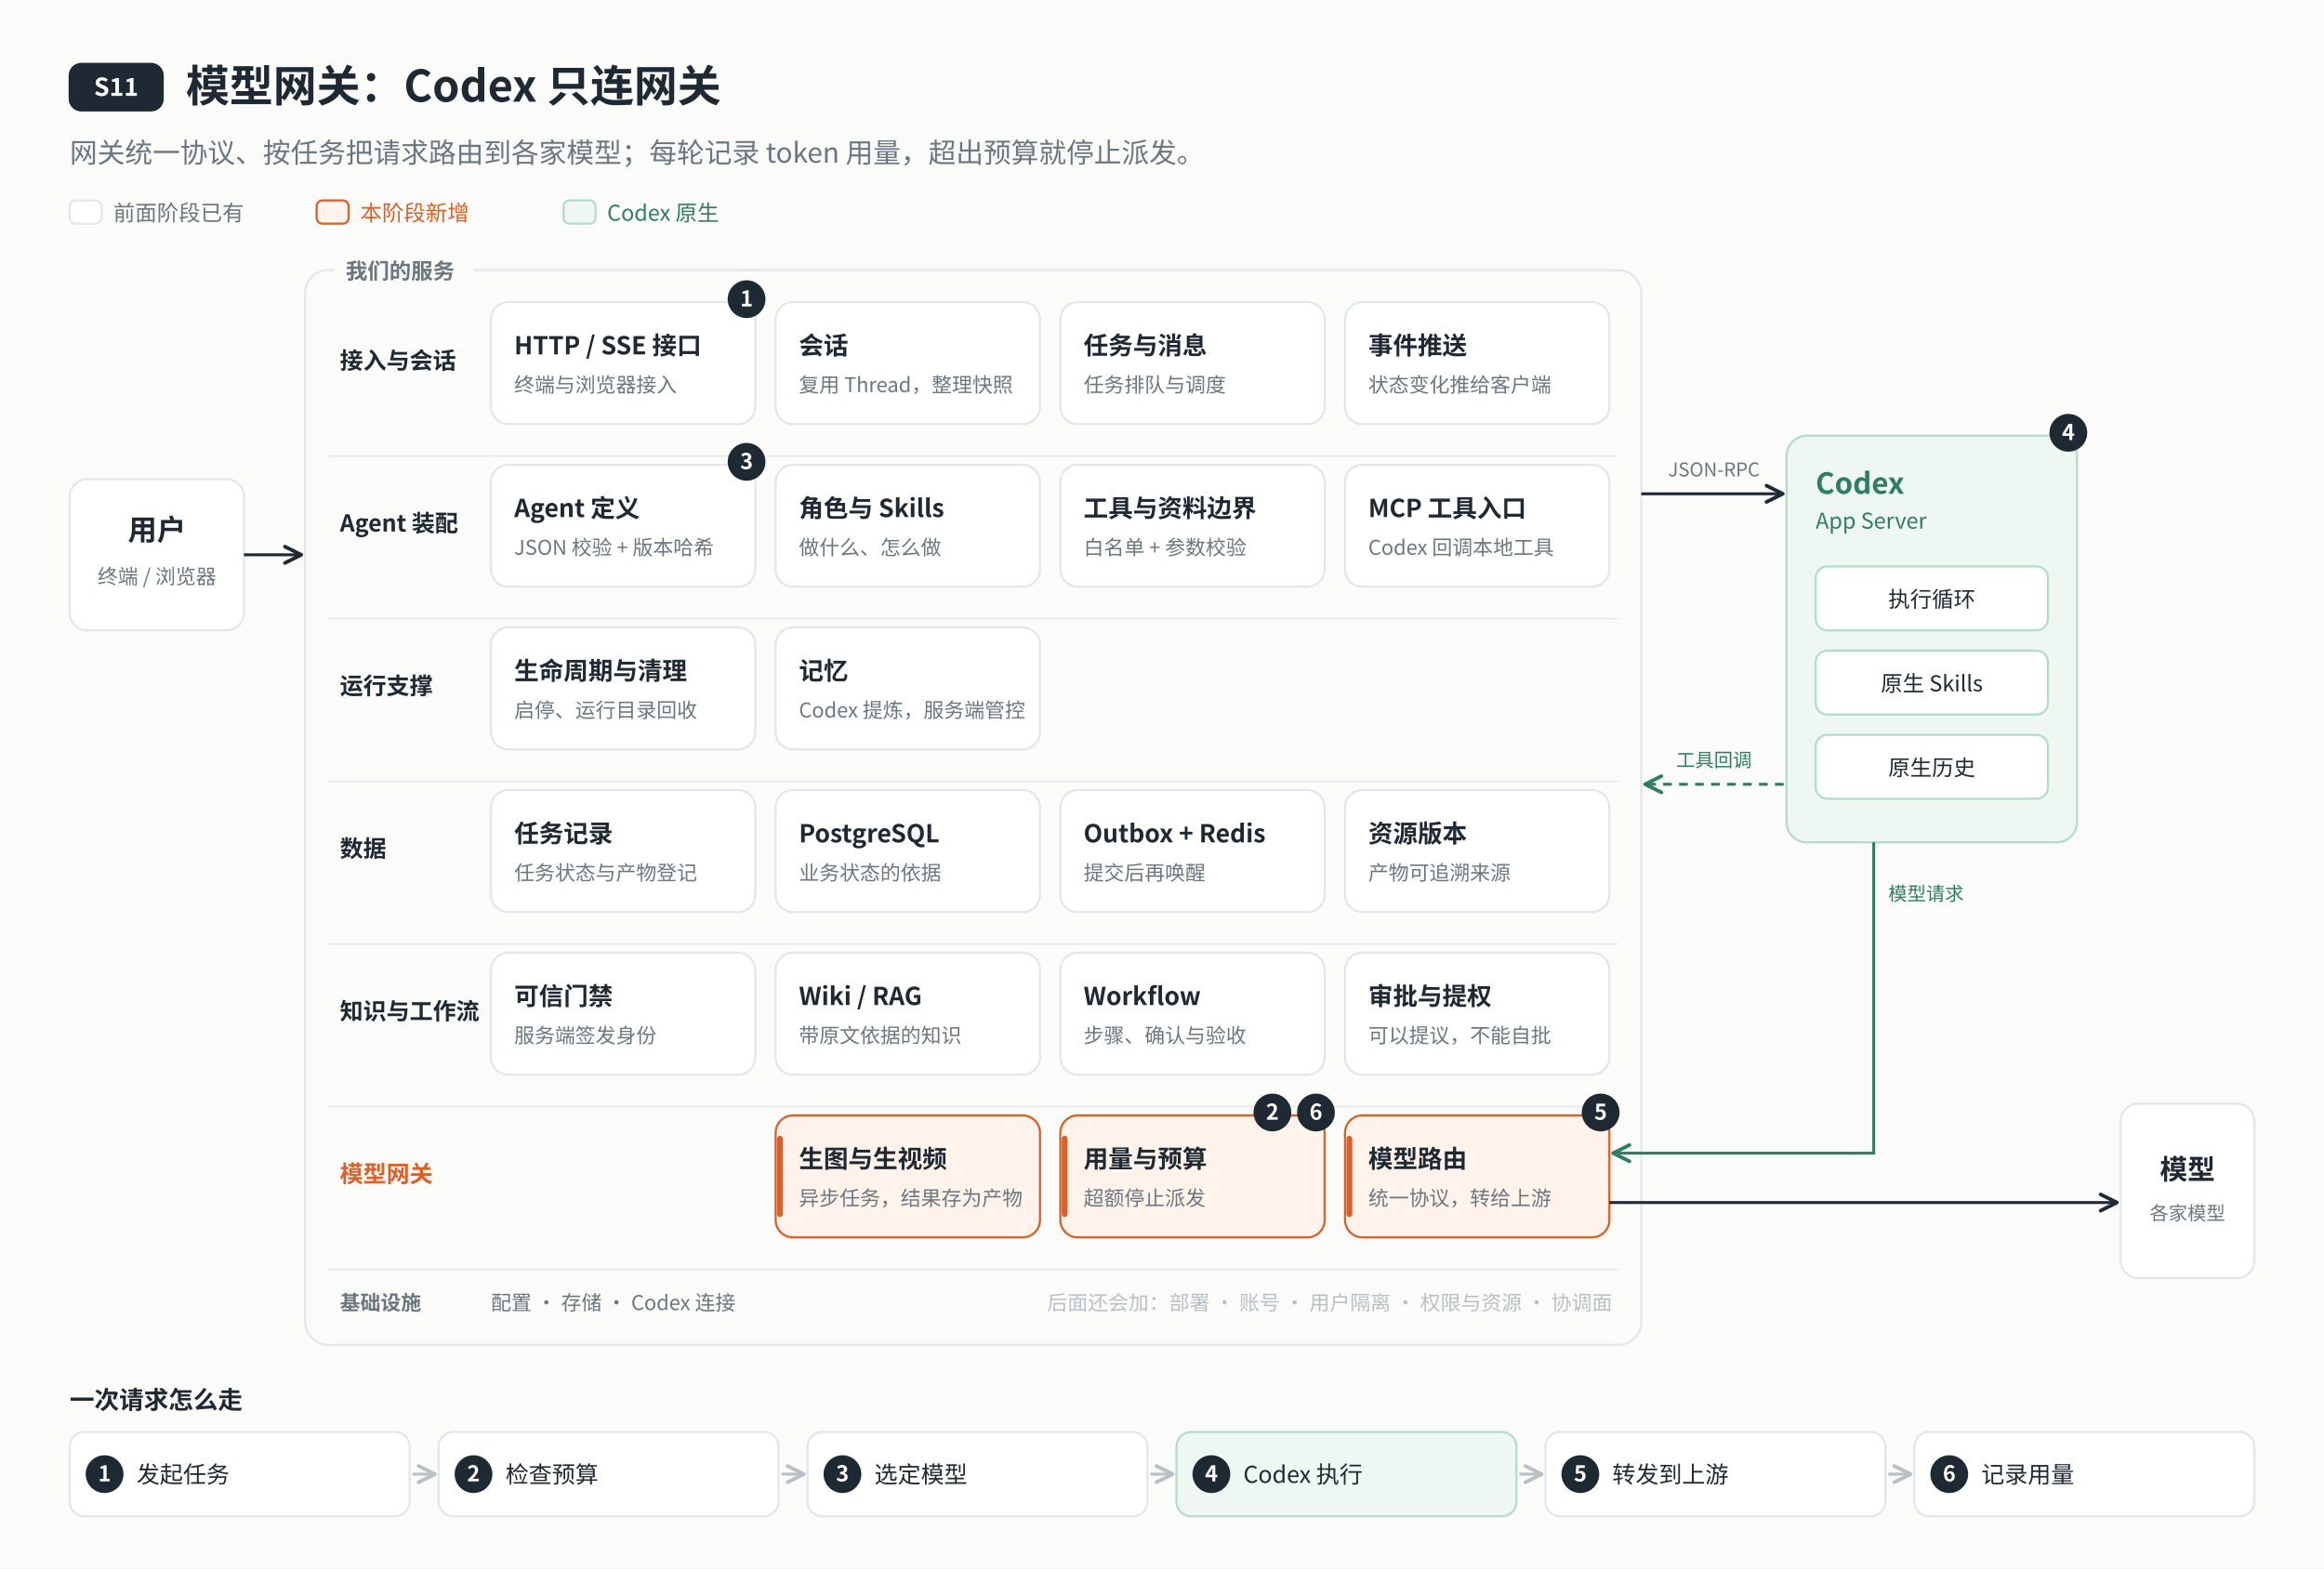
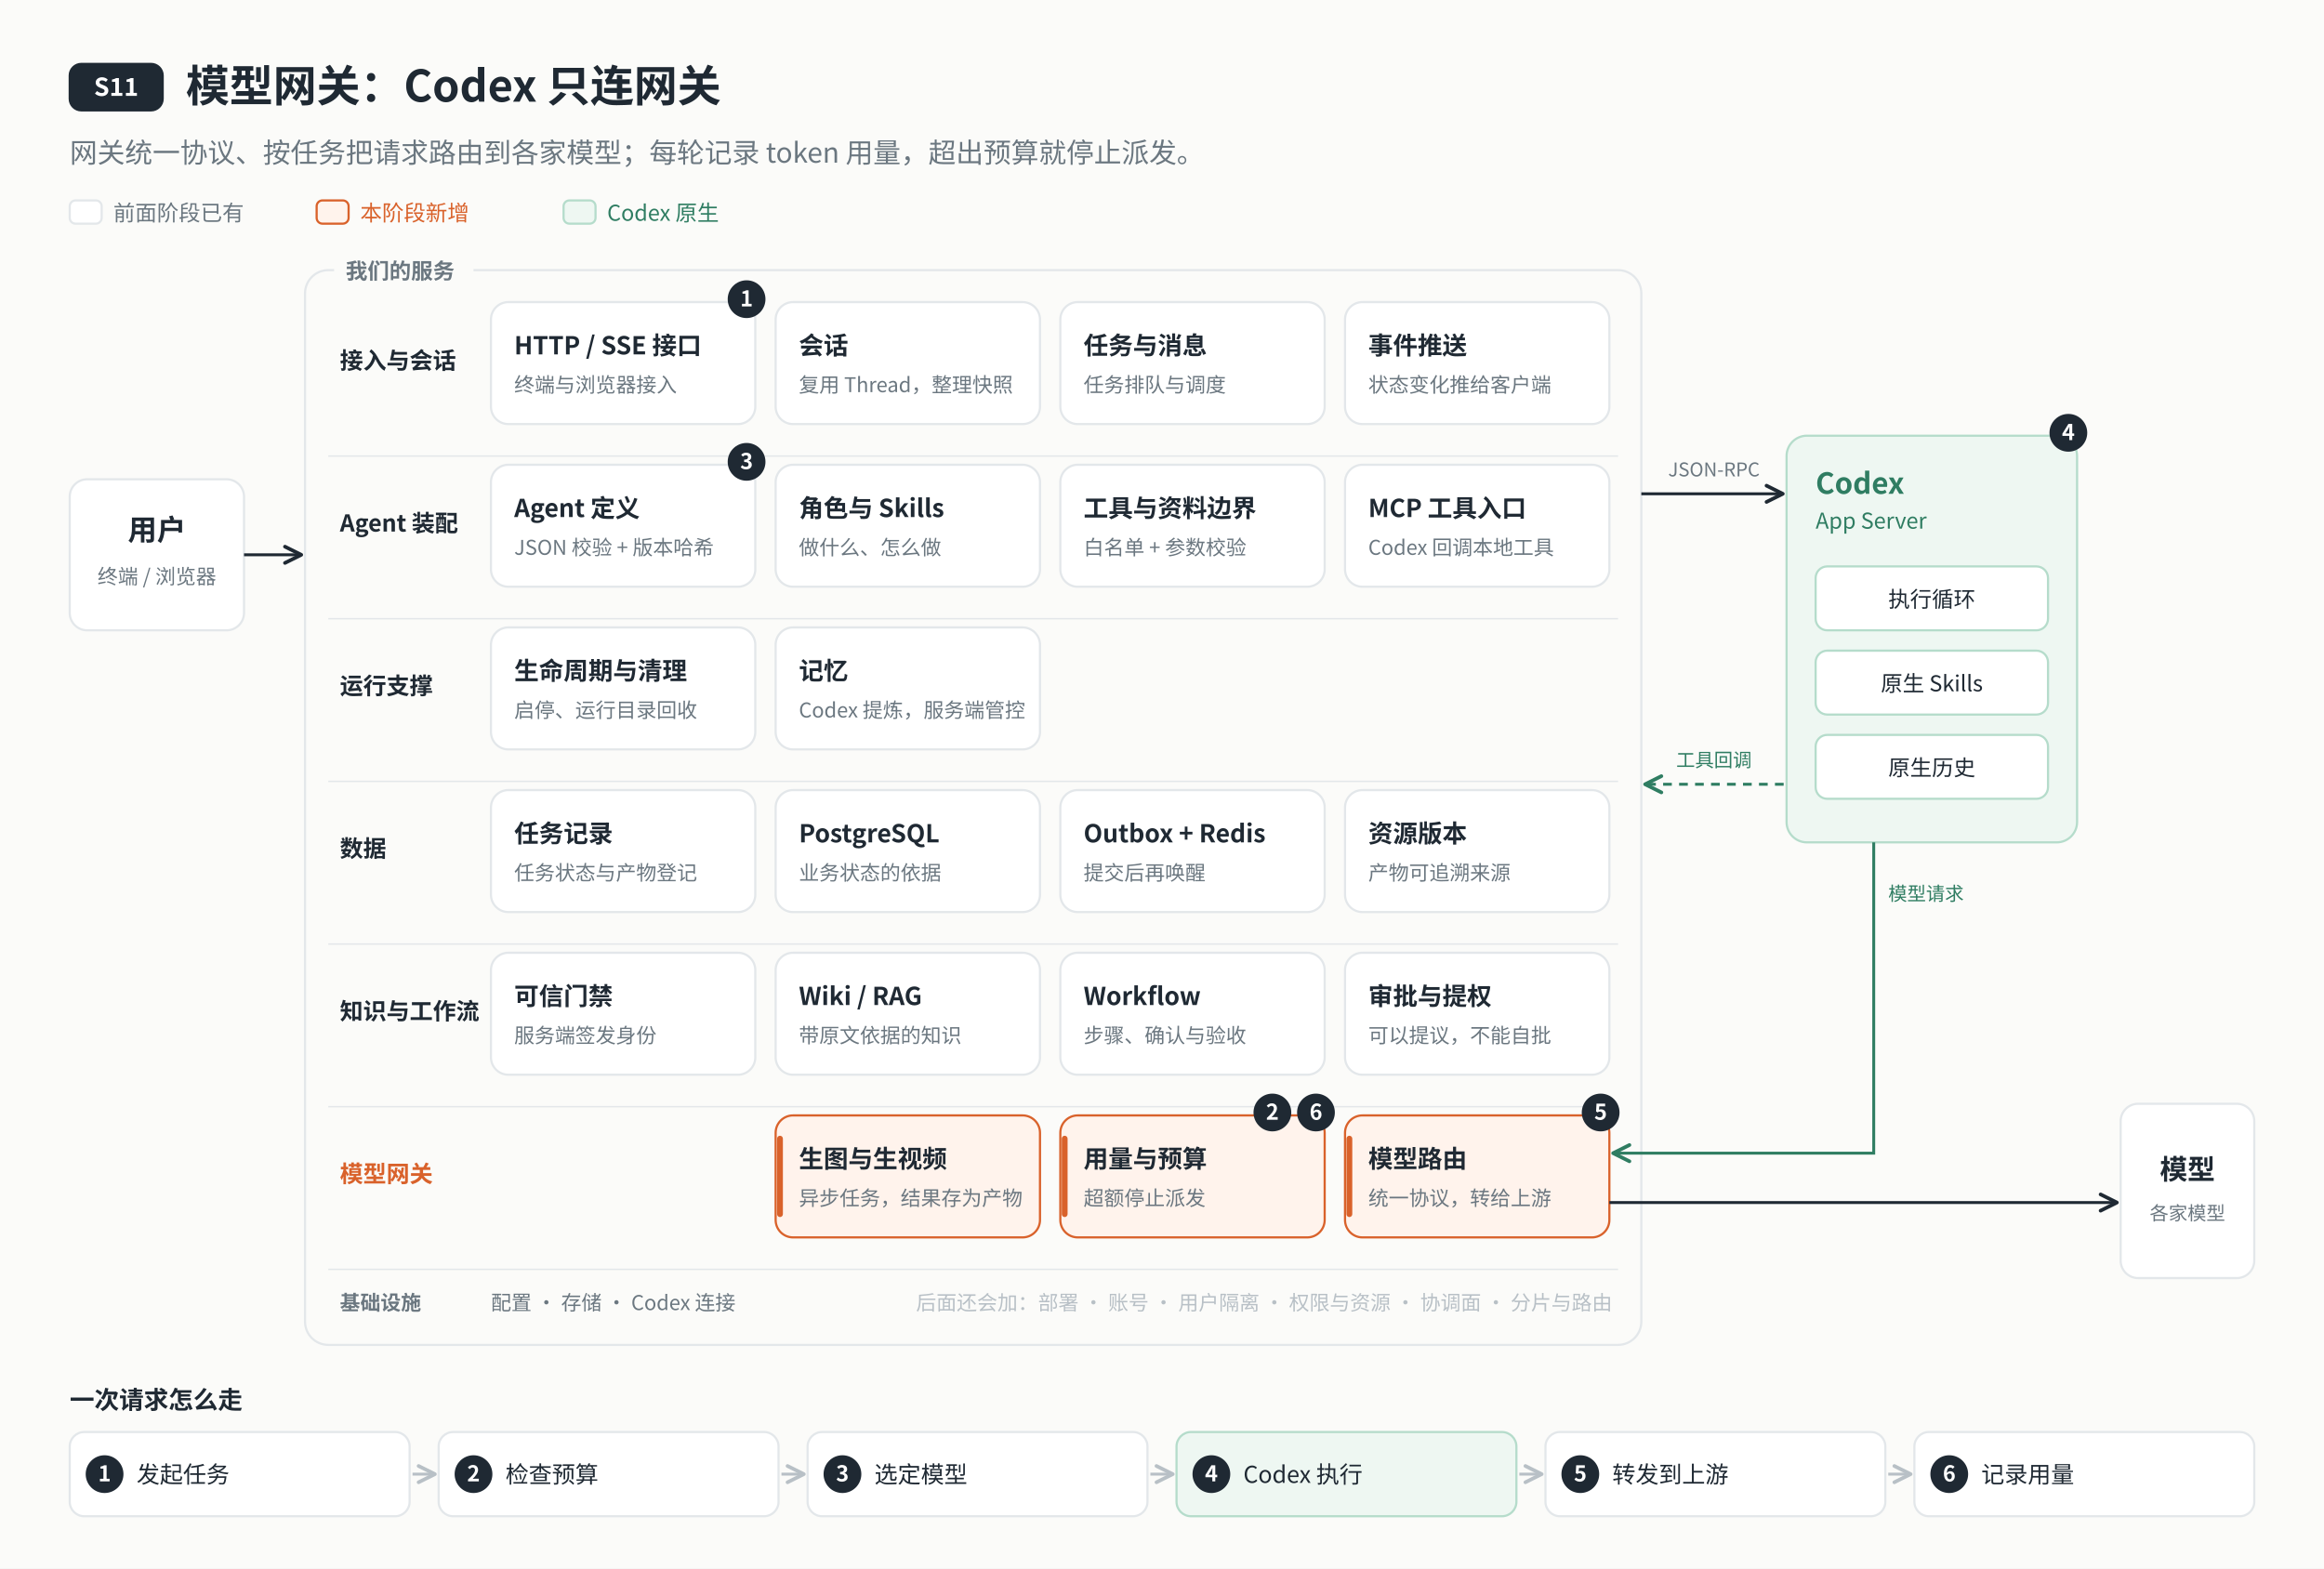
<svg xmlns="http://www.w3.org/2000/svg" width="1600" height="1080" viewBox="0 0 1600 1080" role="img" aria-labelledby="title desc">
  <defs>
    <marker id="mB8C0C6" viewBox="0 0 10 10" refX="8" refY="5" markerWidth="7" markerHeight="7" orient="auto-start-reverse">
      <path d="M1 1 L9 5 L1 9" fill="none" stroke="#B8C0C6" stroke-width="1.8" stroke-linecap="round" stroke-linejoin="round" />
    </marker>
    <marker id="m1F2933" viewBox="0 0 10 10" refX="8" refY="5" markerWidth="7" markerHeight="7" orient="auto-start-reverse">
      <path d="M1 1 L9 5 L1 9" fill="none" stroke="#1F2933" stroke-width="1.8" stroke-linecap="round" stroke-linejoin="round" />
    </marker>
    <marker id="m2F7D62" viewBox="0 0 10 10" refX="8" refY="5" markerWidth="7" markerHeight="7" orient="auto-start-reverse">
      <path d="M1 1 L9 5 L1 9" fill="none" stroke="#2F7D62" stroke-width="1.8" stroke-linecap="round" stroke-linejoin="round" />
    </marker>
  </defs>
  <g font-family="PingFang SC, Microsoft YaHei, Noto Sans CJK SC, sans-serif">
    <rect x="0" y="0" width="1600" height="1080" fill="#FBFBF9" />
    <rect x="48" y="44" width="64" height="32" rx="8" fill="#1F2933" stroke="#1F2933" stroke-width="1.5" />
    <text x="80" y="66" font-size="17" fill="#fff" font-weight="700" text-anchor="middle">S11</text>
    <text x="128" y="70" font-size="30" fill="#1F2933" font-weight="700" text-anchor="start">模型网关：Codex 只连网关</text>
    <text x="48" y="112" font-size="19" fill="#6B7780" font-weight="400" text-anchor="start">网关统一协议、按任务把请求路由到各家模型；每轮记录 token 用量，超出预算就停止派发。</text>
    <rect x="48" y="138" width="22" height="16" rx="4" fill="#FFFFFF" stroke="#E3E7EA" stroke-width="1.5" />
    <text x="78" y="152" font-size="15" fill="#6B7780" font-weight="400" text-anchor="start">前面阶段已有</text>
    <rect x="218" y="138" width="22" height="16" rx="4" fill="#FFF3EC" stroke="#D9622B" stroke-width="1.5" />
    <text x="248" y="152" font-size="15" fill="#D9622B" font-weight="400" text-anchor="start">本阶段新增</text>
    <rect x="388" y="138" width="22" height="16" rx="4" fill="#EEF7F2" stroke="#B5DCCB" stroke-width="1.5" />
    <text x="418" y="152" font-size="15" fill="#2F7D62" font-weight="400" text-anchor="start">Codex 原生</text>
    <rect x="48" y="330" width="120" height="104" rx="12" fill="#FFFFFF" stroke="#E3E7EA" stroke-width="1.5" />
    <text x="108" y="372" font-size="20" fill="#1F2933" font-weight="600" text-anchor="middle">用户</text>
    <text x="108" y="402" font-size="14" fill="#6B7780" font-weight="400" text-anchor="middle">终端 / 浏览器</text>
    <rect x="210" y="186" width="920" height="740" rx="16" fill="none" stroke="#E3E7EA" stroke-width="1.5" />
    <rect x="230" y="175" width="96" height="22" fill="#FBFBF9" />
    <text x="238" y="192" font-size="15" fill="#6B7780" font-weight="600" text-anchor="start">我们的服务</text>
    <text x="234" y="254" font-size="16" fill="#1F2933" font-weight="600" text-anchor="start">接入与会话</text>
    <rect x="338" y="208" width="182" height="84" rx="12" fill="#FFFFFF" stroke="#E3E7EA" stroke-width="1.5" />
    <text x="354" y="244" font-size="17" fill="#1F2933" font-weight="600" text-anchor="start">HTTP / SSE 接口</text>
    <text x="354" y="270" font-size="14" fill="#6B7780" font-weight="400" text-anchor="start">终端与浏览器接入</text>
    <rect x="534" y="208" width="182" height="84" rx="12" fill="#FFFFFF" stroke="#E3E7EA" stroke-width="1.5" />
    <text x="550" y="244" font-size="17" fill="#1F2933" font-weight="600" text-anchor="start">会话</text>
    <text x="550" y="270" font-size="14" fill="#6B7780" font-weight="400" text-anchor="start">复用 Thread，整理快照</text>
    <rect x="730" y="208" width="182" height="84" rx="12" fill="#FFFFFF" stroke="#E3E7EA" stroke-width="1.5" />
    <text x="746" y="244" font-size="17" fill="#1F2933" font-weight="600" text-anchor="start">任务与消息</text>
    <text x="746" y="270" font-size="14" fill="#6B7780" font-weight="400" text-anchor="start">任务排队与调度</text>
    <rect x="926" y="208" width="182" height="84" rx="12" fill="#FFFFFF" stroke="#E3E7EA" stroke-width="1.5" />
    <text x="942" y="244" font-size="17" fill="#1F2933" font-weight="600" text-anchor="start">事件推送</text>
    <text x="942" y="270" font-size="14" fill="#6B7780" font-weight="400" text-anchor="start">状态变化推给客户端</text>
    <text x="234" y="366" font-size="16" fill="#1F2933" font-weight="600" text-anchor="start">Agent 装配</text>
    <line x1="226" y1="314" x2="1114" y2="314" stroke="#E3E7EA" stroke-width="1" />
    <rect x="338" y="320" width="182" height="84" rx="12" fill="#FFFFFF" stroke="#E3E7EA" stroke-width="1.5" />
    <text x="354" y="356" font-size="17" fill="#1F2933" font-weight="600" text-anchor="start">Agent 定义</text>
    <text x="354" y="382" font-size="14" fill="#6B7780" font-weight="400" text-anchor="start">JSON 校验 + 版本哈希</text>
    <rect x="534" y="320" width="182" height="84" rx="12" fill="#FFFFFF" stroke="#E3E7EA" stroke-width="1.5" />
    <text x="550" y="356" font-size="17" fill="#1F2933" font-weight="600" text-anchor="start">角色与 Skills</text>
    <text x="550" y="382" font-size="14" fill="#6B7780" font-weight="400" text-anchor="start">做什么、怎么做</text>
    <rect x="730" y="320" width="182" height="84" rx="12" fill="#FFFFFF" stroke="#E3E7EA" stroke-width="1.5" />
    <text x="746" y="356" font-size="17" fill="#1F2933" font-weight="600" text-anchor="start">工具与资料边界</text>
    <text x="746" y="382" font-size="14" fill="#6B7780" font-weight="400" text-anchor="start">白名单 + 参数校验</text>
    <rect x="926" y="320" width="182" height="84" rx="12" fill="#FFFFFF" stroke="#E3E7EA" stroke-width="1.5" />
    <text x="942" y="356" font-size="17" fill="#1F2933" font-weight="600" text-anchor="start">MCP 工具入口</text>
    <text x="942" y="382" font-size="14" fill="#6B7780" font-weight="400" text-anchor="start">Codex 回调本地工具</text>
    <text x="234" y="478" font-size="16" fill="#1F2933" font-weight="600" text-anchor="start">运行支撑</text>
    <line x1="226" y1="426" x2="1114" y2="426" stroke="#E3E7EA" stroke-width="1" />
    <rect x="338" y="432" width="182" height="84" rx="12" fill="#FFFFFF" stroke="#E3E7EA" stroke-width="1.5" />
    <text x="354" y="468" font-size="17" fill="#1F2933" font-weight="600" text-anchor="start">生命周期与清理</text>
    <text x="354" y="494" font-size="14" fill="#6B7780" font-weight="400" text-anchor="start">启停、运行目录回收</text>
    <rect x="534" y="432" width="182" height="84" rx="12" fill="#FFFFFF" stroke="#E3E7EA" stroke-width="1.5" />
    <text x="550" y="468" font-size="17" fill="#1F2933" font-weight="600" text-anchor="start">记忆</text>
    <text x="550" y="494" font-size="14" fill="#6B7780" font-weight="400" text-anchor="start">Codex 提炼，服务端管控</text>
    <text x="234" y="590" font-size="16" fill="#1F2933" font-weight="600" text-anchor="start">数据</text>
    <line x1="226" y1="538" x2="1114" y2="538" stroke="#E3E7EA" stroke-width="1" />
    <rect x="338" y="544" width="182" height="84" rx="12" fill="#FFFFFF" stroke="#E3E7EA" stroke-width="1.5" />
    <text x="354" y="580" font-size="17" fill="#1F2933" font-weight="600" text-anchor="start">任务记录</text>
    <text x="354" y="606" font-size="14" fill="#6B7780" font-weight="400" text-anchor="start">任务状态与产物登记</text>
    <rect x="534" y="544" width="182" height="84" rx="12" fill="#FFFFFF" stroke="#E3E7EA" stroke-width="1.5" />
    <text x="550" y="580" font-size="17" fill="#1F2933" font-weight="600" text-anchor="start">PostgreSQL</text>
    <text x="550" y="606" font-size="14" fill="#6B7780" font-weight="400" text-anchor="start">业务状态的依据</text>
    <rect x="730" y="544" width="182" height="84" rx="12" fill="#FFFFFF" stroke="#E3E7EA" stroke-width="1.5" />
    <text x="746" y="580" font-size="17" fill="#1F2933" font-weight="600" text-anchor="start">Outbox + Redis</text>
    <text x="746" y="606" font-size="14" fill="#6B7780" font-weight="400" text-anchor="start">提交后再唤醒</text>
    <rect x="926" y="544" width="182" height="84" rx="12" fill="#FFFFFF" stroke="#E3E7EA" stroke-width="1.5" />
    <text x="942" y="580" font-size="17" fill="#1F2933" font-weight="600" text-anchor="start">资源版本</text>
    <text x="942" y="606" font-size="14" fill="#6B7780" font-weight="400" text-anchor="start">产物可追溯来源</text>
    <text x="234" y="702" font-size="16" fill="#1F2933" font-weight="600" text-anchor="start">知识与工作流</text>
    <line x1="226" y1="650" x2="1114" y2="650" stroke="#E3E7EA" stroke-width="1" />
    <rect x="338" y="656" width="182" height="84" rx="12" fill="#FFFFFF" stroke="#E3E7EA" stroke-width="1.5" />
    <text x="354" y="692" font-size="17" fill="#1F2933" font-weight="600" text-anchor="start">可信门禁</text>
    <text x="354" y="718" font-size="14" fill="#6B7780" font-weight="400" text-anchor="start">服务端签发身份</text>
    <rect x="534" y="656" width="182" height="84" rx="12" fill="#FFFFFF" stroke="#E3E7EA" stroke-width="1.5" />
    <text x="550" y="692" font-size="17" fill="#1F2933" font-weight="600" text-anchor="start">Wiki / RAG</text>
    <text x="550" y="718" font-size="14" fill="#6B7780" font-weight="400" text-anchor="start">带原文依据的知识</text>
    <rect x="730" y="656" width="182" height="84" rx="12" fill="#FFFFFF" stroke="#E3E7EA" stroke-width="1.5" />
    <text x="746" y="692" font-size="17" fill="#1F2933" font-weight="600" text-anchor="start">Workflow</text>
    <text x="746" y="718" font-size="14" fill="#6B7780" font-weight="400" text-anchor="start">步骤、确认与验收</text>
    <rect x="926" y="656" width="182" height="84" rx="12" fill="#FFFFFF" stroke="#E3E7EA" stroke-width="1.5" />
    <text x="942" y="692" font-size="17" fill="#1F2933" font-weight="600" text-anchor="start">审批与提权</text>
    <text x="942" y="718" font-size="14" fill="#6B7780" font-weight="400" text-anchor="start">可以提议，不能自批</text>
    <text x="234" y="814" font-size="16" fill="#D9622B" font-weight="600" text-anchor="start">模型网关</text>
    <line x1="226" y1="762" x2="1114" y2="762" stroke="#E3E7EA" stroke-width="1" />
    <rect x="534" y="768" width="182" height="84" rx="12" fill="#FFF3EC" stroke="#D9622B" stroke-width="1.5" />
    <rect x="535" y="782" width="4" height="56" rx="2" fill="#D9622B" />
    <text x="550" y="804" font-size="17" fill="#1F2933" font-weight="600" text-anchor="start">生图与生视频</text>
    <text x="550" y="830" font-size="14" fill="#6B7780" font-weight="400" text-anchor="start">异步任务，结果存为产物</text>
    <rect x="730" y="768" width="182" height="84" rx="12" fill="#FFF3EC" stroke="#D9622B" stroke-width="1.5" />
    <rect x="731" y="782" width="4" height="56" rx="2" fill="#D9622B" />
    <text x="746" y="804" font-size="17" fill="#1F2933" font-weight="600" text-anchor="start">用量与预算</text>
    <text x="746" y="830" font-size="14" fill="#6B7780" font-weight="400" text-anchor="start">超额停止派发</text>
    <rect x="926" y="768" width="182" height="84" rx="12" fill="#FFF3EC" stroke="#D9622B" stroke-width="1.5" />
    <rect x="927" y="782" width="4" height="56" rx="2" fill="#D9622B" />
    <text x="942" y="804" font-size="17" fill="#1F2933" font-weight="600" text-anchor="start">模型路由</text>
    <text x="942" y="830" font-size="14" fill="#6B7780" font-weight="400" text-anchor="start">统一协议，转给上游</text>
    <line x1="226" y1="874" x2="1114" y2="874" stroke="#E3E7EA" stroke-width="1" />
    <text x="234" y="902" font-size="14" fill="#6B7780" font-weight="600" text-anchor="start">基础设施</text>
    <text x="338" y="902" font-size="14" fill="#6B7780" font-weight="400" text-anchor="start">配置 · 存储 · Codex 连接</text>
-     <text x="1110" y="902" font-size="14" fill="#B8C0C6" font-weight="400" text-anchor="end">后面还会加：部署 · 账号 · 用户隔离 · 权限与资源 · 协调面</text>
+     <text x="1110" y="902" font-size="14" fill="#B8C0C6" font-weight="400" text-anchor="end">后面还会加：部署 · 账号 · 用户隔离 · 权限与资源 · 协调面 · 分片与路由</text>
    <rect x="1230" y="300" width="200" height="280" rx="14" fill="#EEF7F2" stroke="#B5DCCB" stroke-width="1.5" />
    <text x="1250" y="340" font-size="20" fill="#2F7D62" font-weight="700" text-anchor="start">Codex</text>
    <text x="1250" y="364" font-size="15" fill="#2F7D62" font-weight="400" text-anchor="start">App Server</text>
    <rect x="1250" y="390" width="160" height="44" rx="8" fill="#FFFFFF" stroke="#B5DCCB" stroke-width="1.5" />
    <text x="1330" y="418" font-size="15" fill="#1F2933" font-weight="500" text-anchor="middle">执行循环</text>
    <rect x="1250" y="448" width="160" height="44" rx="8" fill="#FFFFFF" stroke="#B5DCCB" stroke-width="1.5" />
    <text x="1330" y="476" font-size="15" fill="#1F2933" font-weight="500" text-anchor="middle">原生 Skills</text>
    <rect x="1250" y="506" width="160" height="44" rx="8" fill="#FFFFFF" stroke="#B5DCCB" stroke-width="1.5" />
    <text x="1330" y="534" font-size="15" fill="#1F2933" font-weight="500" text-anchor="middle">原生历史</text>
    <rect x="1460" y="760" width="92" height="120" rx="12" fill="#FFFFFF" stroke="#E3E7EA" stroke-width="1.5" />
    <text x="1506" y="812" font-size="19" fill="#1F2933" font-weight="600" text-anchor="middle">模型</text>
    <text x="1506" y="840" font-size="13" fill="#6B7780" font-weight="400" text-anchor="middle">各家模型</text>
    <path d="M168,382 L206,382" fill="none" stroke="#1F2933" stroke-width="2" marker-end="url(#m1F2933)" />
    <path d="M1130,340 L1226,340" fill="none" stroke="#1F2933" stroke-width="2" marker-end="url(#m1F2933)" />
    <text x="1180" y="328" font-size="13" fill="#6B7780" font-weight="500" text-anchor="middle">JSON-RPC</text>
    <path d="M1228,540 L1134,540" fill="none" stroke="#2F7D62" stroke-width="2" stroke-dasharray="6 5" marker-end="url(#m2F7D62)" />
    <text x="1180" y="528" font-size="13" fill="#2F7D62" font-weight="500" text-anchor="middle">工具回调</text>
    <path d="M1290,580 L1290,794 L1112,794" fill="none" stroke="#2F7D62" stroke-width="2" marker-end="url(#m2F7D62)" />
    <text x="1300" y="620" font-size="13" fill="#2F7D62" font-weight="500" text-anchor="start">模型请求</text>
    <path d="M1108,828 L1456,828" fill="none" stroke="#1F2933" stroke-width="2" marker-end="url(#m1F2933)" />
    <circle cx="514" cy="206" r="13" fill="#1F2933" />
    <text x="514" y="211" font-size="15" fill="#fff" font-weight="700" text-anchor="middle">1</text>
    <circle cx="876" cy="766" r="13" fill="#1F2933" />
    <text x="876" y="771" font-size="15" fill="#fff" font-weight="700" text-anchor="middle">2</text>
    <circle cx="906" cy="766" r="13" fill="#1F2933" />
    <text x="906" y="771" font-size="15" fill="#fff" font-weight="700" text-anchor="middle">6</text>
    <circle cx="514" cy="318" r="13" fill="#1F2933" />
    <text x="514" y="323" font-size="15" fill="#fff" font-weight="700" text-anchor="middle">3</text>
    <circle cx="1424" cy="298" r="13" fill="#1F2933" />
    <text x="1424" y="303" font-size="15" fill="#fff" font-weight="700" text-anchor="middle">4</text>
    <circle cx="1102" cy="766" r="13" fill="#1F2933" />
    <text x="1102" y="771" font-size="15" fill="#fff" font-weight="700" text-anchor="middle">5</text>
    <text x="48" y="970" font-size="17" fill="#1F2933" font-weight="700" text-anchor="start">一次请求怎么走</text>
    <rect x="48" y="986" width="234" height="58" rx="10" fill="#FFFFFF" stroke="#E3E7EA" stroke-width="1.5" />
    <circle cx="72" cy="1015" r="13" fill="#1F2933" />
    <text x="72" y="1020" font-size="15" fill="#fff" font-weight="700" text-anchor="middle">1</text>
    <text x="94" y="1021" font-size="16" fill="#1F2933" font-weight="500" text-anchor="start">发起任务</text>
    <path d="M284,1015 L298,1015" fill="none" stroke="#B8C0C6" stroke-width="2" marker-end="url(#mB8C0C6)" />
    <rect x="302" y="986" width="234" height="58" rx="10" fill="#FFFFFF" stroke="#E3E7EA" stroke-width="1.5" />
    <circle cx="326" cy="1015" r="13" fill="#1F2933" />
    <text x="326" y="1020" font-size="15" fill="#fff" font-weight="700" text-anchor="middle">2</text>
    <text x="348" y="1021" font-size="16" fill="#1F2933" font-weight="500" text-anchor="start">检查预算</text>
    <path d="M538,1015 L552,1015" fill="none" stroke="#B8C0C6" stroke-width="2" marker-end="url(#mB8C0C6)" />
    <rect x="556" y="986" width="234" height="58" rx="10" fill="#FFFFFF" stroke="#E3E7EA" stroke-width="1.5" />
    <circle cx="580" cy="1015" r="13" fill="#1F2933" />
    <text x="580" y="1020" font-size="15" fill="#fff" font-weight="700" text-anchor="middle">3</text>
    <text x="602" y="1021" font-size="16" fill="#1F2933" font-weight="500" text-anchor="start">选定模型</text>
    <path d="M792,1015 L806,1015" fill="none" stroke="#B8C0C6" stroke-width="2" marker-end="url(#mB8C0C6)" />
    <rect x="810" y="986" width="234" height="58" rx="10" fill="#EEF7F2" stroke="#B5DCCB" stroke-width="1.5" />
    <circle cx="834" cy="1015" r="13" fill="#1F2933" />
    <text x="834" y="1020" font-size="15" fill="#fff" font-weight="700" text-anchor="middle">4</text>
    <text x="856" y="1021" font-size="16" fill="#1F2933" font-weight="500" text-anchor="start">Codex 执行</text>
    <path d="M1046,1015 L1060,1015" fill="none" stroke="#B8C0C6" stroke-width="2" marker-end="url(#mB8C0C6)" />
    <rect x="1064" y="986" width="234" height="58" rx="10" fill="#FFFFFF" stroke="#E3E7EA" stroke-width="1.5" />
    <circle cx="1088" cy="1015" r="13" fill="#1F2933" />
    <text x="1088" y="1020" font-size="15" fill="#fff" font-weight="700" text-anchor="middle">5</text>
    <text x="1110" y="1021" font-size="16" fill="#1F2933" font-weight="500" text-anchor="start">转发到上游</text>
    <path d="M1300,1015 L1314,1015" fill="none" stroke="#B8C0C6" stroke-width="2" marker-end="url(#mB8C0C6)" />
    <rect x="1318" y="986" width="234" height="58" rx="10" fill="#FFFFFF" stroke="#E3E7EA" stroke-width="1.5" />
    <circle cx="1342" cy="1015" r="13" fill="#1F2933" />
    <text x="1342" y="1020" font-size="15" fill="#fff" font-weight="700" text-anchor="middle">6</text>
    <text x="1364" y="1021" font-size="16" fill="#1F2933" font-weight="500" text-anchor="start">记录用量</text>
  </g>
</svg>
